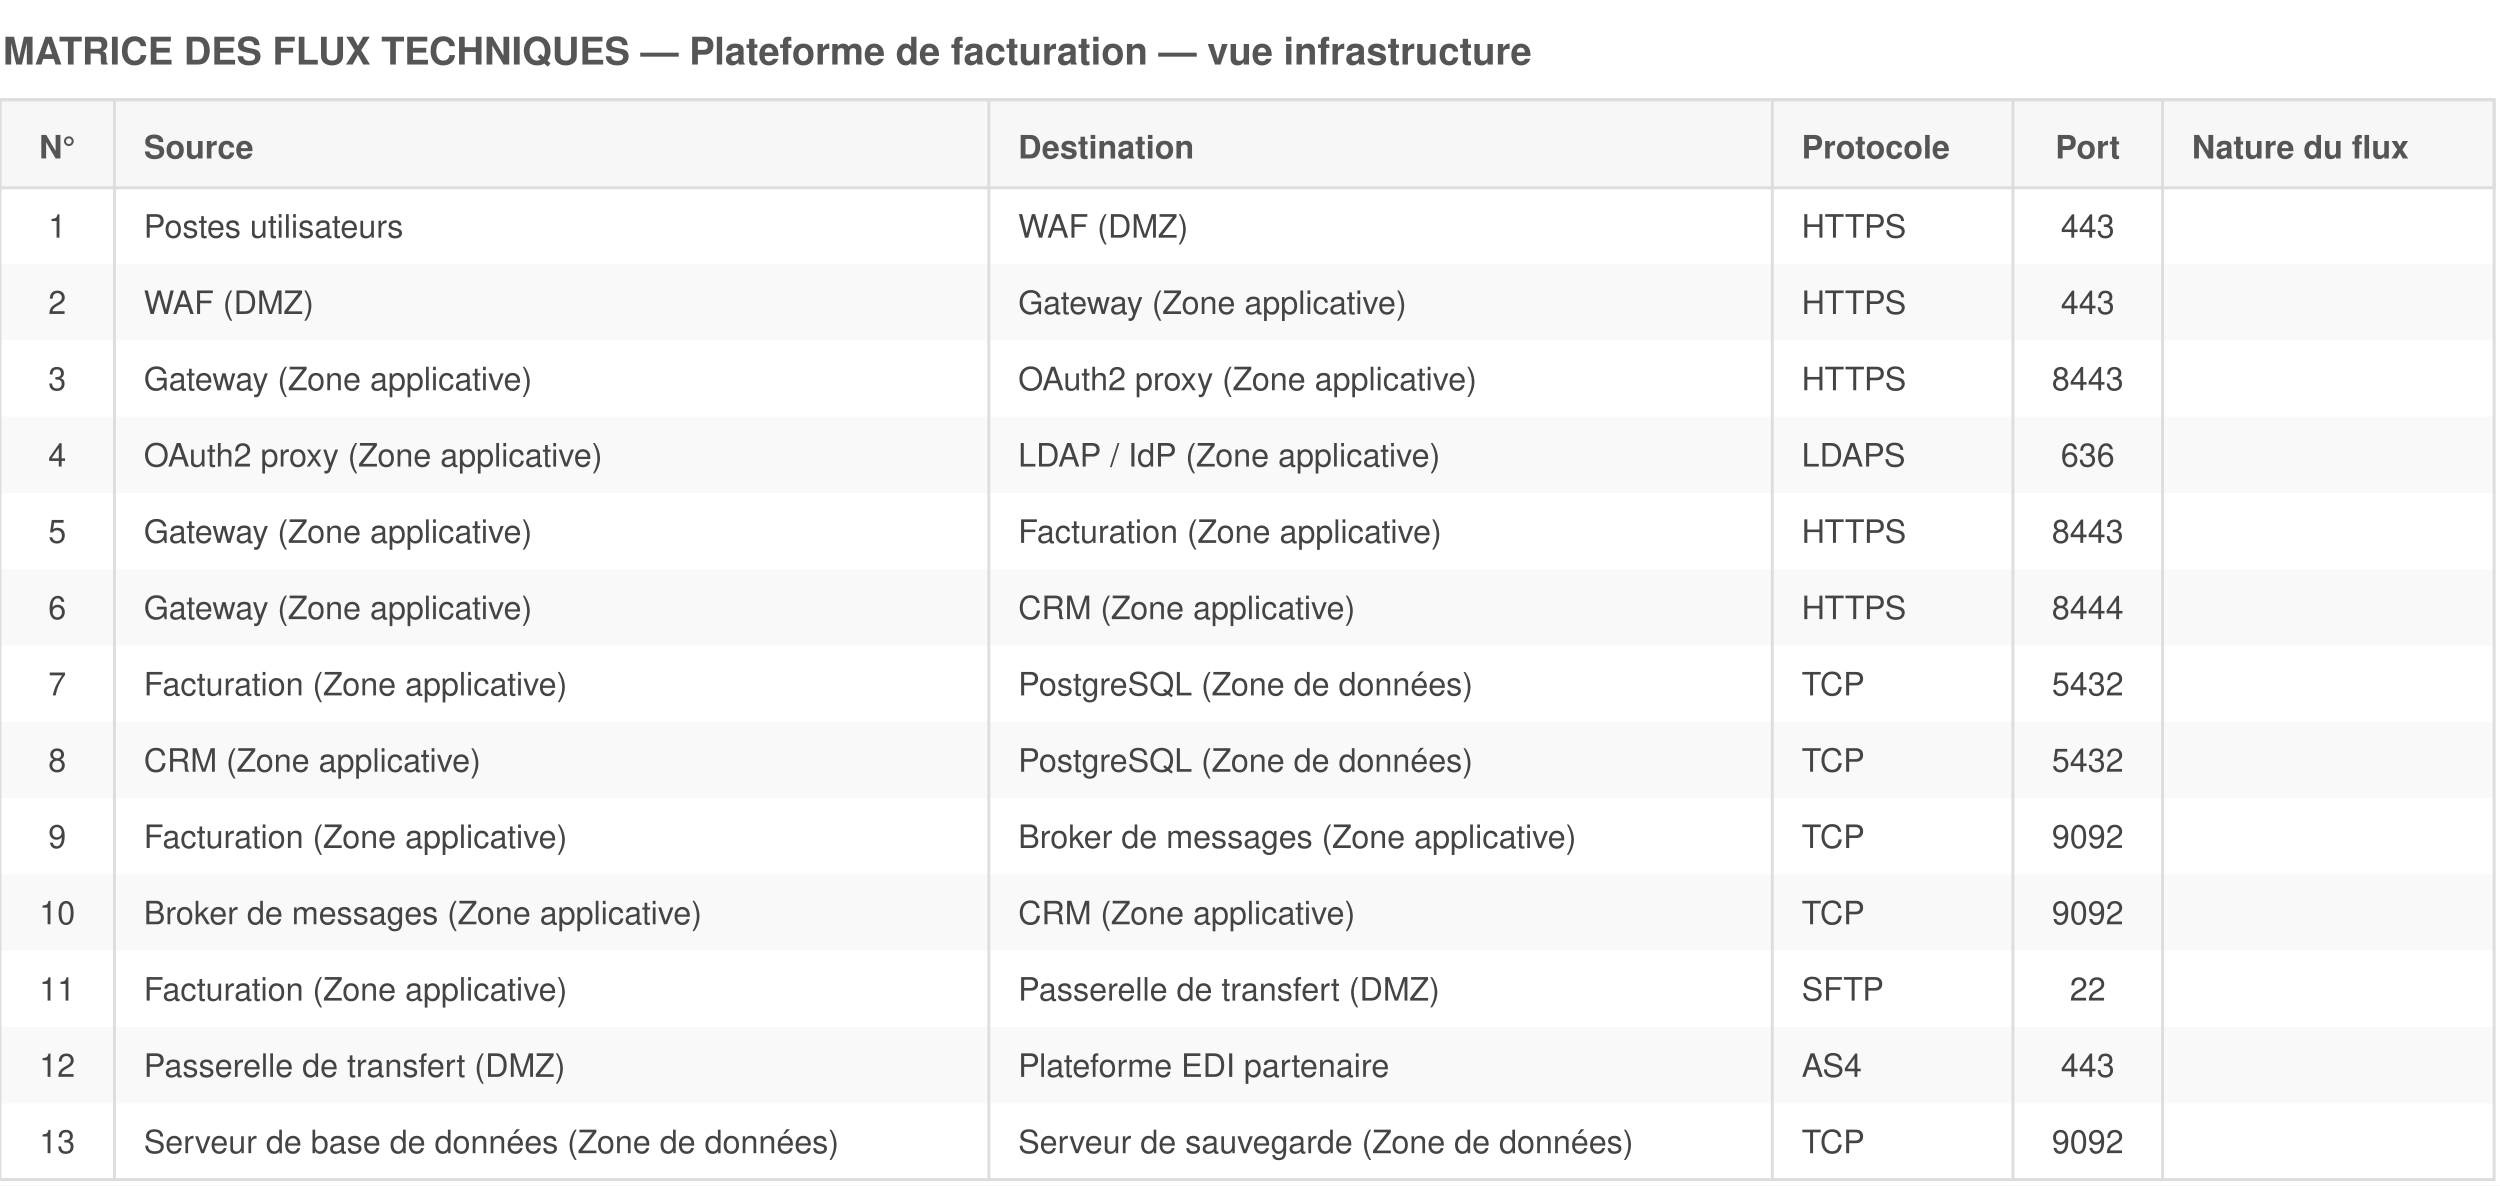
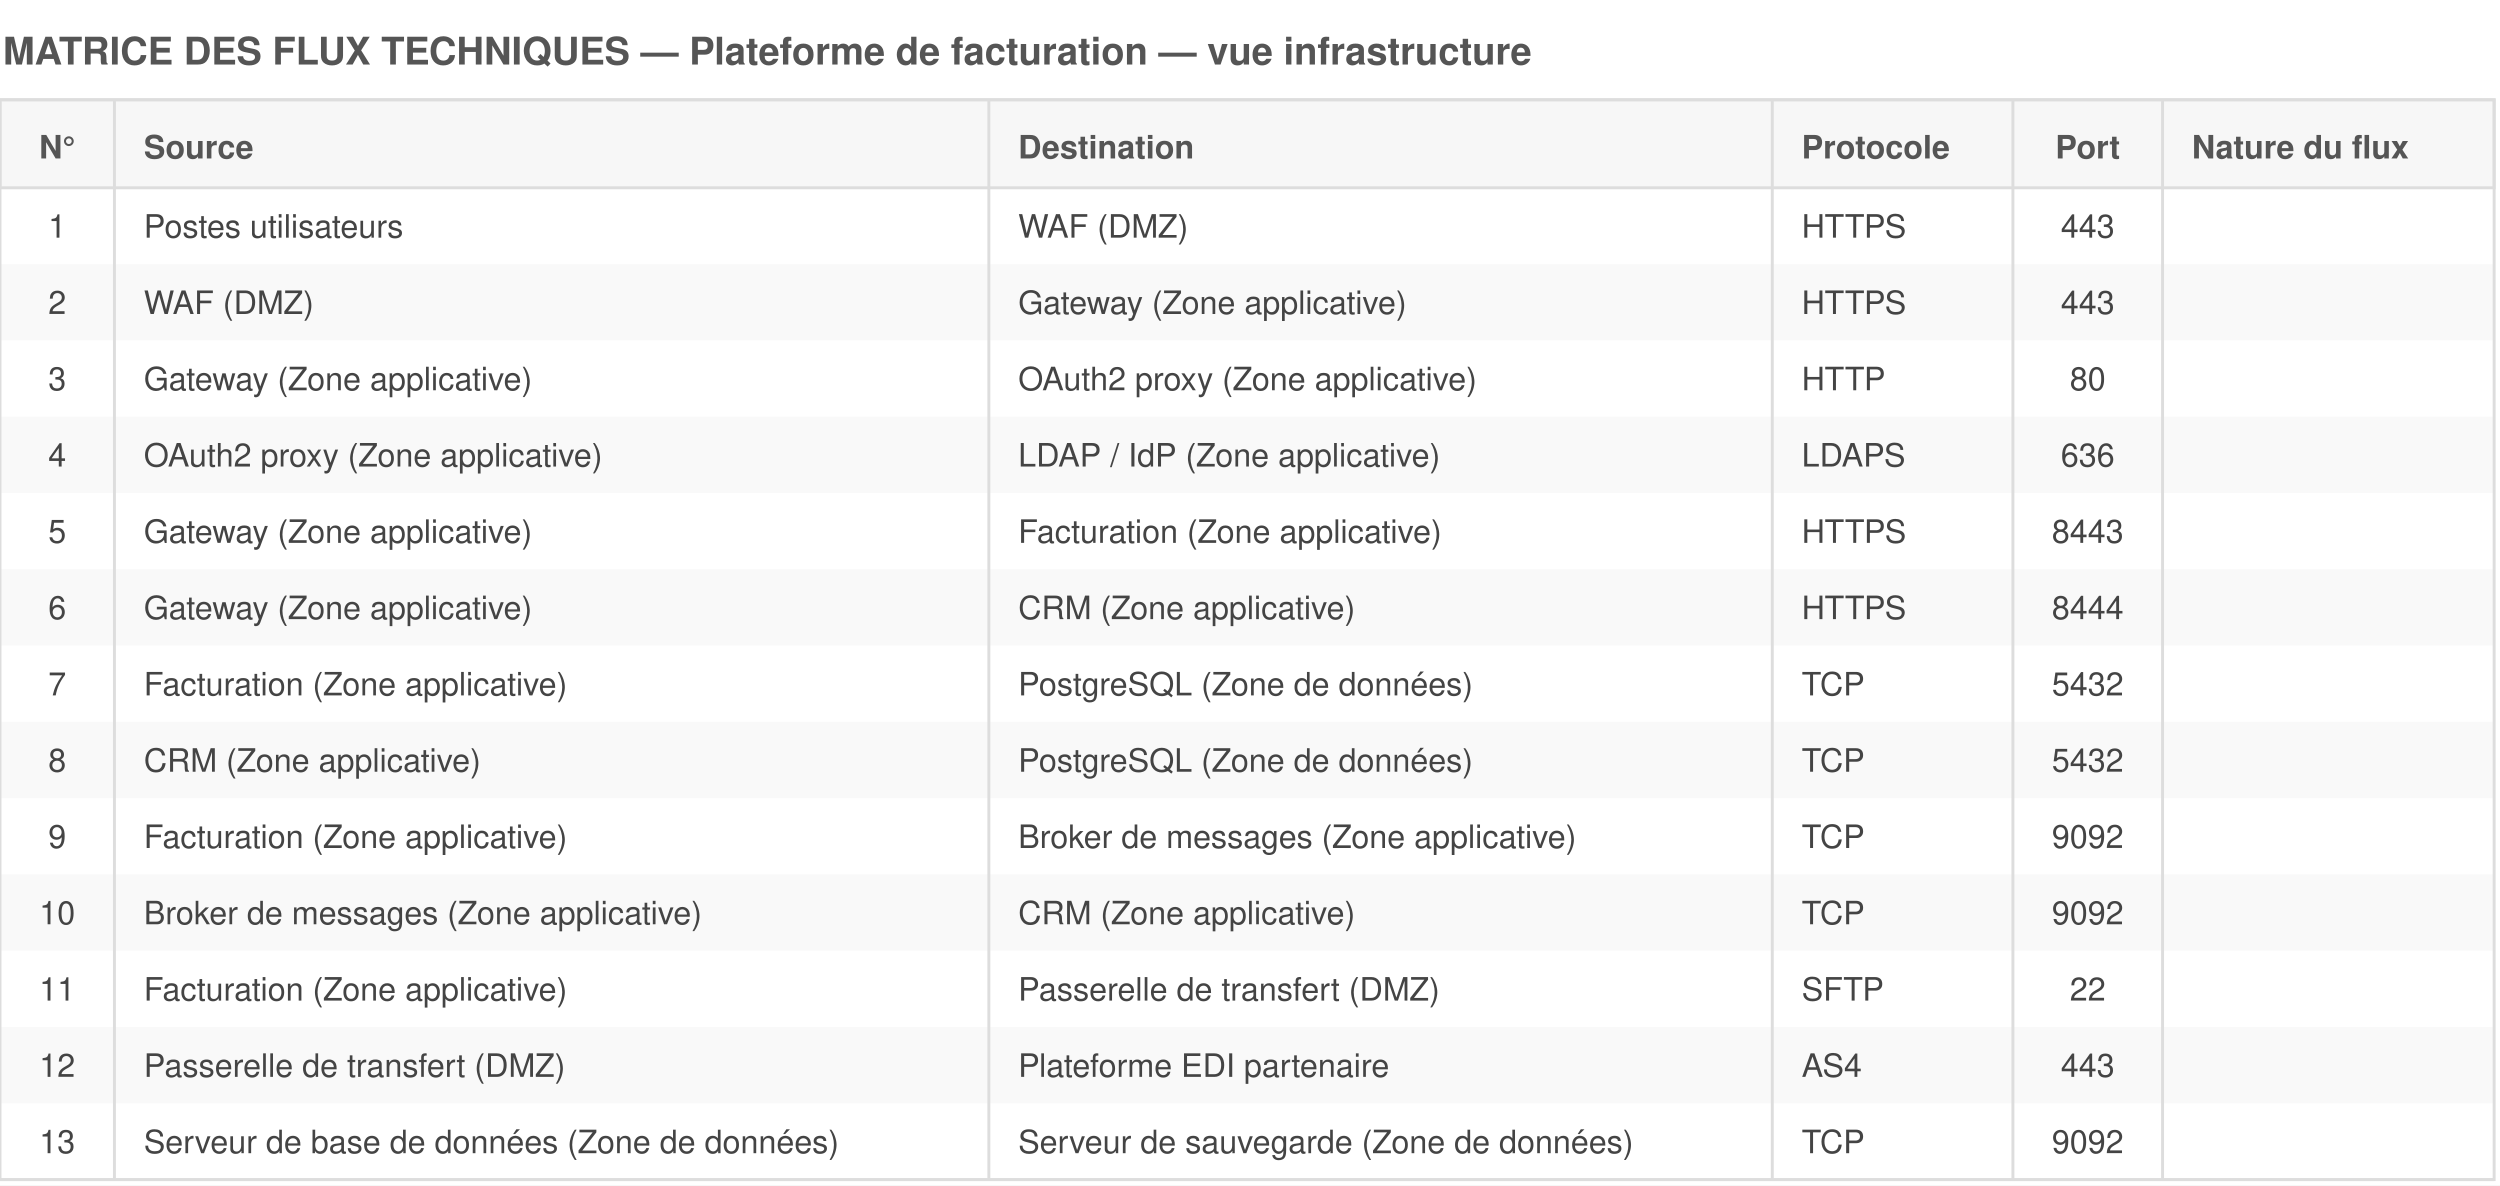
<svg xmlns="http://www.w3.org/2000/svg" viewBox="0 0 852 404" font-family="Helvetica,Arial,sans-serif">
  <rect width="852" height="404" fill="white" />
  <text x="1" y="22" font-size="13" font-weight="bold" fill="#555">MATRICE DES FLUX TECHNIQUES — Plateforme de facturation — vue infrastructure</text>
  <rect x="0" y="34" width="850" height="30" fill="#f7f7f7" stroke="#ddd" />
  <text x="19.5" y="54" font-size="11" font-weight="bold" text-anchor="middle" fill="#555">N°</text>
  <text x="49" y="54" font-size="11" font-weight="bold" text-anchor="start" fill="#555">Source</text>
  <text x="347" y="54" font-size="11" font-weight="bold" text-anchor="start" fill="#555">Destination</text>
  <text x="614" y="54" font-size="11" font-weight="bold" text-anchor="start" fill="#555">Protocole</text>
  <text x="711.5" y="54" font-size="11" font-weight="bold" text-anchor="middle" fill="#555">Port</text>
  <text x="747" y="54" font-size="11" font-weight="bold" text-anchor="start" fill="#555">Nature du flux</text>
  <text x="19.5" y="81" font-size="11" text-anchor="middle" fill="#444">1</text>
  <text x="49" y="81" font-size="11" text-anchor="start" fill="#444">Postes utilisateurs</text>
  <text x="347" y="81" font-size="11" text-anchor="start" fill="#444">WAF (DMZ)</text>
  <text x="614" y="81" font-size="11" text-anchor="start" fill="#444">HTTPS</text>
  <text x="711.5" y="81" font-size="11" text-anchor="middle" fill="#444">443</text>
  <text x="747" y="81" font-size="11" text-anchor="start" fill="#444" />
  <rect x="0" y="90" width="850" height="26" fill="#ddd" opacity="0.18" />
  <text x="19.5" y="107" font-size="11" text-anchor="middle" fill="#444">2</text>
  <text x="49" y="107" font-size="11" text-anchor="start" fill="#444">WAF (DMZ)</text>
  <text x="347" y="107" font-size="11" text-anchor="start" fill="#444">Gateway (Zone applicative)</text>
  <text x="614" y="107" font-size="11" text-anchor="start" fill="#444">HTTPS</text>
  <text x="711.5" y="107" font-size="11" text-anchor="middle" fill="#444">443</text>
  <text x="747" y="107" font-size="11" text-anchor="start" fill="#444" />
  <text x="19.5" y="133" font-size="11" text-anchor="middle" fill="#444">3</text>
  <text x="49" y="133" font-size="11" text-anchor="start" fill="#444">Gateway (Zone applicative)</text>
  <text x="347" y="133" font-size="11" text-anchor="start" fill="#444">OAuth2 proxy (Zone applicative)</text>
-   <text x="614" y="133" font-size="11" text-anchor="start" fill="#444">HTTPS</text>
-   <text x="711.5" y="133" font-size="11" text-anchor="middle" fill="#444">8443</text>
+   <text x="614" y="133" font-size="11" text-anchor="start" fill="#444">HTTP</text>
+   <text x="711.5" y="133" font-size="11" text-anchor="middle" fill="#444">80</text>
  <text x="747" y="133" font-size="11" text-anchor="start" fill="#444" />
  <rect x="0" y="142" width="850" height="26" fill="#ddd" opacity="0.18" />
  <text x="19.5" y="159" font-size="11" text-anchor="middle" fill="#444">4</text>
  <text x="49" y="159" font-size="11" text-anchor="start" fill="#444">OAuth2 proxy (Zone applicative)</text>
  <text x="347" y="159" font-size="11" text-anchor="start" fill="#444">LDAP / IdP (Zone applicative)</text>
  <text x="614" y="159" font-size="11" text-anchor="start" fill="#444">LDAPS</text>
  <text x="711.5" y="159" font-size="11" text-anchor="middle" fill="#444">636</text>
  <text x="747" y="159" font-size="11" text-anchor="start" fill="#444" />
  <text x="19.5" y="185" font-size="11" text-anchor="middle" fill="#444">5</text>
  <text x="49" y="185" font-size="11" text-anchor="start" fill="#444">Gateway (Zone applicative)</text>
  <text x="347" y="185" font-size="11" text-anchor="start" fill="#444">Facturation (Zone applicative)</text>
  <text x="614" y="185" font-size="11" text-anchor="start" fill="#444">HTTPS</text>
  <text x="711.5" y="185" font-size="11" text-anchor="middle" fill="#444">8443</text>
  <text x="747" y="185" font-size="11" text-anchor="start" fill="#444" />
  <rect x="0" y="194" width="850" height="26" fill="#ddd" opacity="0.18" />
  <text x="19.5" y="211" font-size="11" text-anchor="middle" fill="#444">6</text>
  <text x="49" y="211" font-size="11" text-anchor="start" fill="#444">Gateway (Zone applicative)</text>
  <text x="347" y="211" font-size="11" text-anchor="start" fill="#444">CRM (Zone applicative)</text>
  <text x="614" y="211" font-size="11" text-anchor="start" fill="#444">HTTPS</text>
  <text x="711.5" y="211" font-size="11" text-anchor="middle" fill="#444">8444</text>
  <text x="747" y="211" font-size="11" text-anchor="start" fill="#444" />
  <text x="19.5" y="237" font-size="11" text-anchor="middle" fill="#444">7</text>
  <text x="49" y="237" font-size="11" text-anchor="start" fill="#444">Facturation (Zone applicative)</text>
  <text x="347" y="237" font-size="11" text-anchor="start" fill="#444">PostgreSQL (Zone de données)</text>
  <text x="614" y="237" font-size="11" text-anchor="start" fill="#444">TCP</text>
  <text x="711.5" y="237" font-size="11" text-anchor="middle" fill="#444">5432</text>
  <text x="747" y="237" font-size="11" text-anchor="start" fill="#444" />
  <rect x="0" y="246" width="850" height="26" fill="#ddd" opacity="0.18" />
  <text x="19.5" y="263" font-size="11" text-anchor="middle" fill="#444">8</text>
  <text x="49" y="263" font-size="11" text-anchor="start" fill="#444">CRM (Zone applicative)</text>
  <text x="347" y="263" font-size="11" text-anchor="start" fill="#444">PostgreSQL (Zone de données)</text>
  <text x="614" y="263" font-size="11" text-anchor="start" fill="#444">TCP</text>
  <text x="711.5" y="263" font-size="11" text-anchor="middle" fill="#444">5432</text>
  <text x="747" y="263" font-size="11" text-anchor="start" fill="#444" />
  <text x="19.5" y="289" font-size="11" text-anchor="middle" fill="#444">9</text>
  <text x="49" y="289" font-size="11" text-anchor="start" fill="#444">Facturation (Zone applicative)</text>
  <text x="347" y="289" font-size="11" text-anchor="start" fill="#444">Broker de messages (Zone applicative)</text>
  <text x="614" y="289" font-size="11" text-anchor="start" fill="#444">TCP</text>
  <text x="711.5" y="289" font-size="11" text-anchor="middle" fill="#444">9092</text>
  <text x="747" y="289" font-size="11" text-anchor="start" fill="#444" />
  <rect x="0" y="298" width="850" height="26" fill="#ddd" opacity="0.18" />
  <text x="19.5" y="315" font-size="11" text-anchor="middle" fill="#444">10</text>
  <text x="49" y="315" font-size="11" text-anchor="start" fill="#444">Broker de messages (Zone applicative)</text>
  <text x="347" y="315" font-size="11" text-anchor="start" fill="#444">CRM (Zone applicative)</text>
  <text x="614" y="315" font-size="11" text-anchor="start" fill="#444">TCP</text>
  <text x="711.5" y="315" font-size="11" text-anchor="middle" fill="#444">9092</text>
  <text x="747" y="315" font-size="11" text-anchor="start" fill="#444" />
  <text x="19.5" y="341" font-size="11" text-anchor="middle" fill="#444">11</text>
  <text x="49" y="341" font-size="11" text-anchor="start" fill="#444">Facturation (Zone applicative)</text>
  <text x="347" y="341" font-size="11" text-anchor="start" fill="#444">Passerelle de transfert (DMZ)</text>
  <text x="614" y="341" font-size="11" text-anchor="start" fill="#444">SFTP</text>
  <text x="711.5" y="341" font-size="11" text-anchor="middle" fill="#444">22</text>
  <text x="747" y="341" font-size="11" text-anchor="start" fill="#444" />
  <rect x="0" y="350" width="850" height="26" fill="#ddd" opacity="0.18" />
  <text x="19.5" y="367" font-size="11" text-anchor="middle" fill="#444">12</text>
  <text x="49" y="367" font-size="11" text-anchor="start" fill="#444">Passerelle de transfert (DMZ)</text>
  <text x="347" y="367" font-size="11" text-anchor="start" fill="#444">Plateforme EDI partenaire</text>
  <text x="614" y="367" font-size="11" text-anchor="start" fill="#444">AS4</text>
  <text x="711.5" y="367" font-size="11" text-anchor="middle" fill="#444">443</text>
  <text x="747" y="367" font-size="11" text-anchor="start" fill="#444" />
  <text x="19.5" y="393" font-size="11" text-anchor="middle" fill="#444">13</text>
  <text x="49" y="393" font-size="11" text-anchor="start" fill="#444">Serveur de base de données (Zone de données)</text>
  <text x="347" y="393" font-size="11" text-anchor="start" fill="#444">Serveur de sauvegarde (Zone de données)</text>
  <text x="614" y="393" font-size="11" text-anchor="start" fill="#444">TCP</text>
  <text x="711.5" y="393" font-size="11" text-anchor="middle" fill="#444">9092</text>
  <text x="747" y="393" font-size="11" text-anchor="start" fill="#444" />
  <line x1="39" y1="34" x2="39" y2="402" stroke="#ddd" stroke-width="1" />
  <line x1="337" y1="34" x2="337" y2="402" stroke="#ddd" stroke-width="1" />
  <line x1="604" y1="34" x2="604" y2="402" stroke="#ddd" stroke-width="1" />
  <line x1="686" y1="34" x2="686" y2="402" stroke="#ddd" stroke-width="1" />
  <line x1="737" y1="34" x2="737" y2="402" stroke="#ddd" stroke-width="1" />
  <line x1="0" y1="402" x2="850" y2="402" stroke="#ddd" />
  <rect x="0" y="34" width="850" height="368" fill="none" stroke="#ddd" />
</svg>
